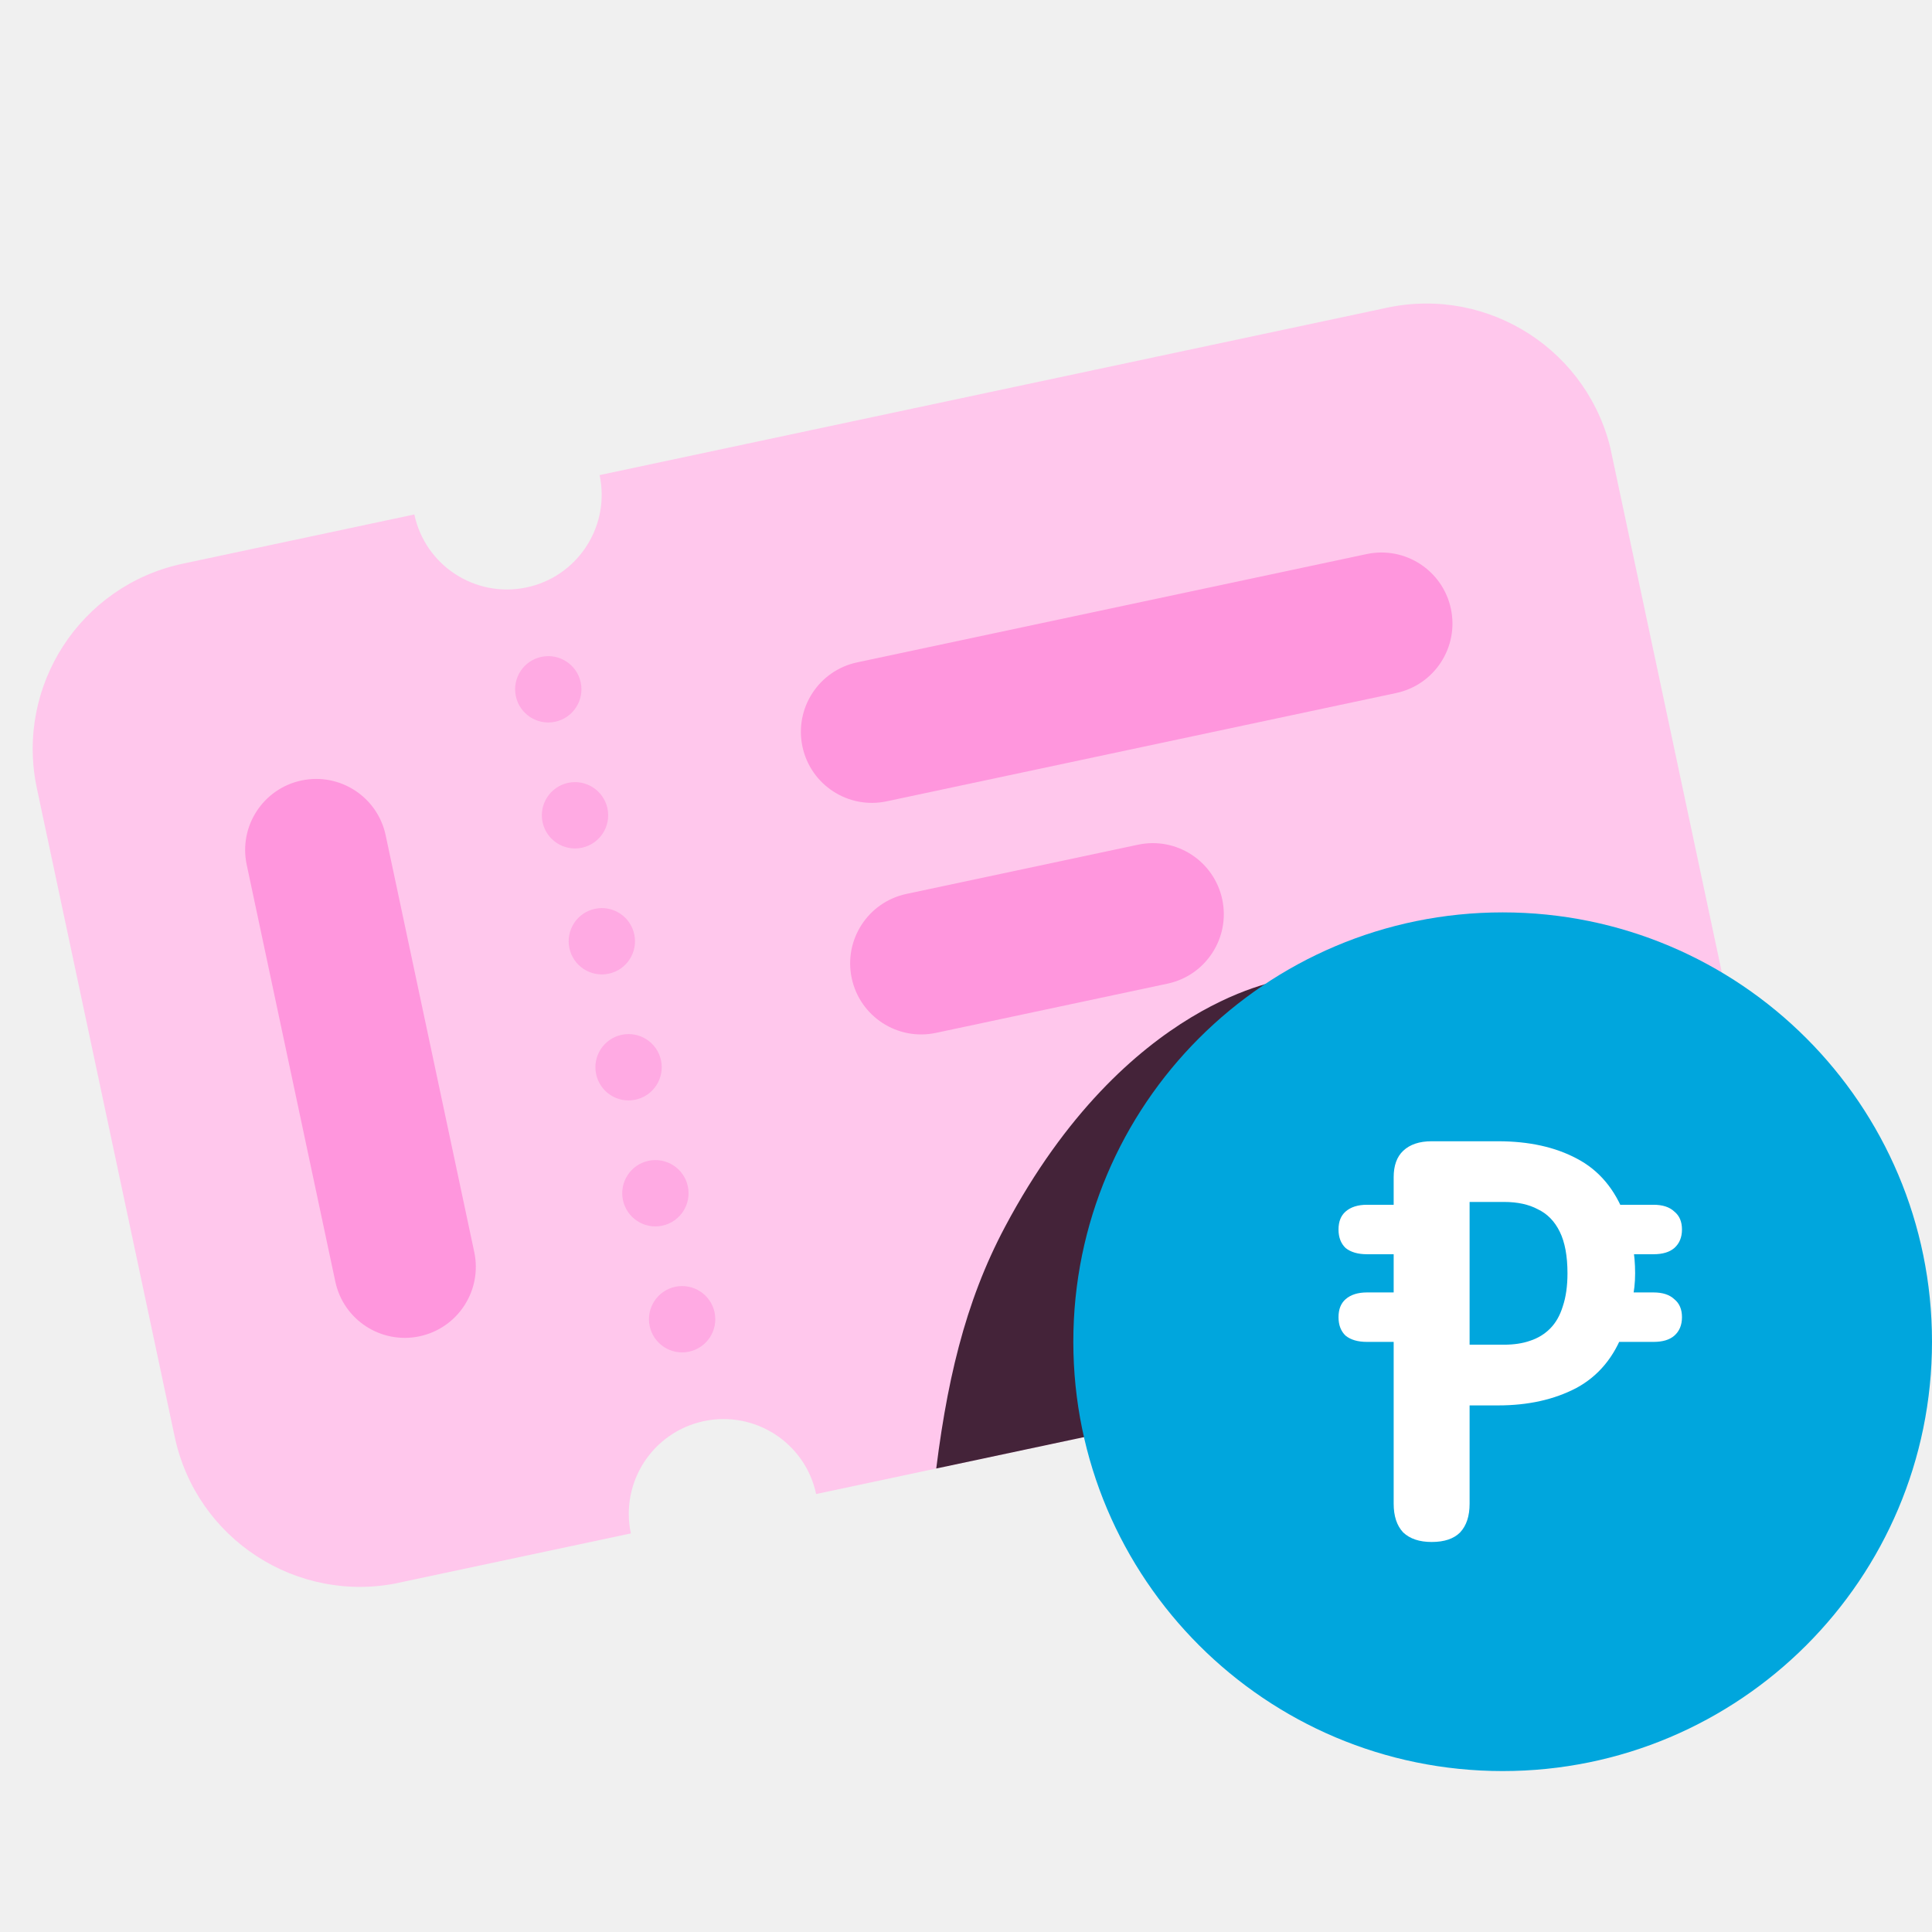
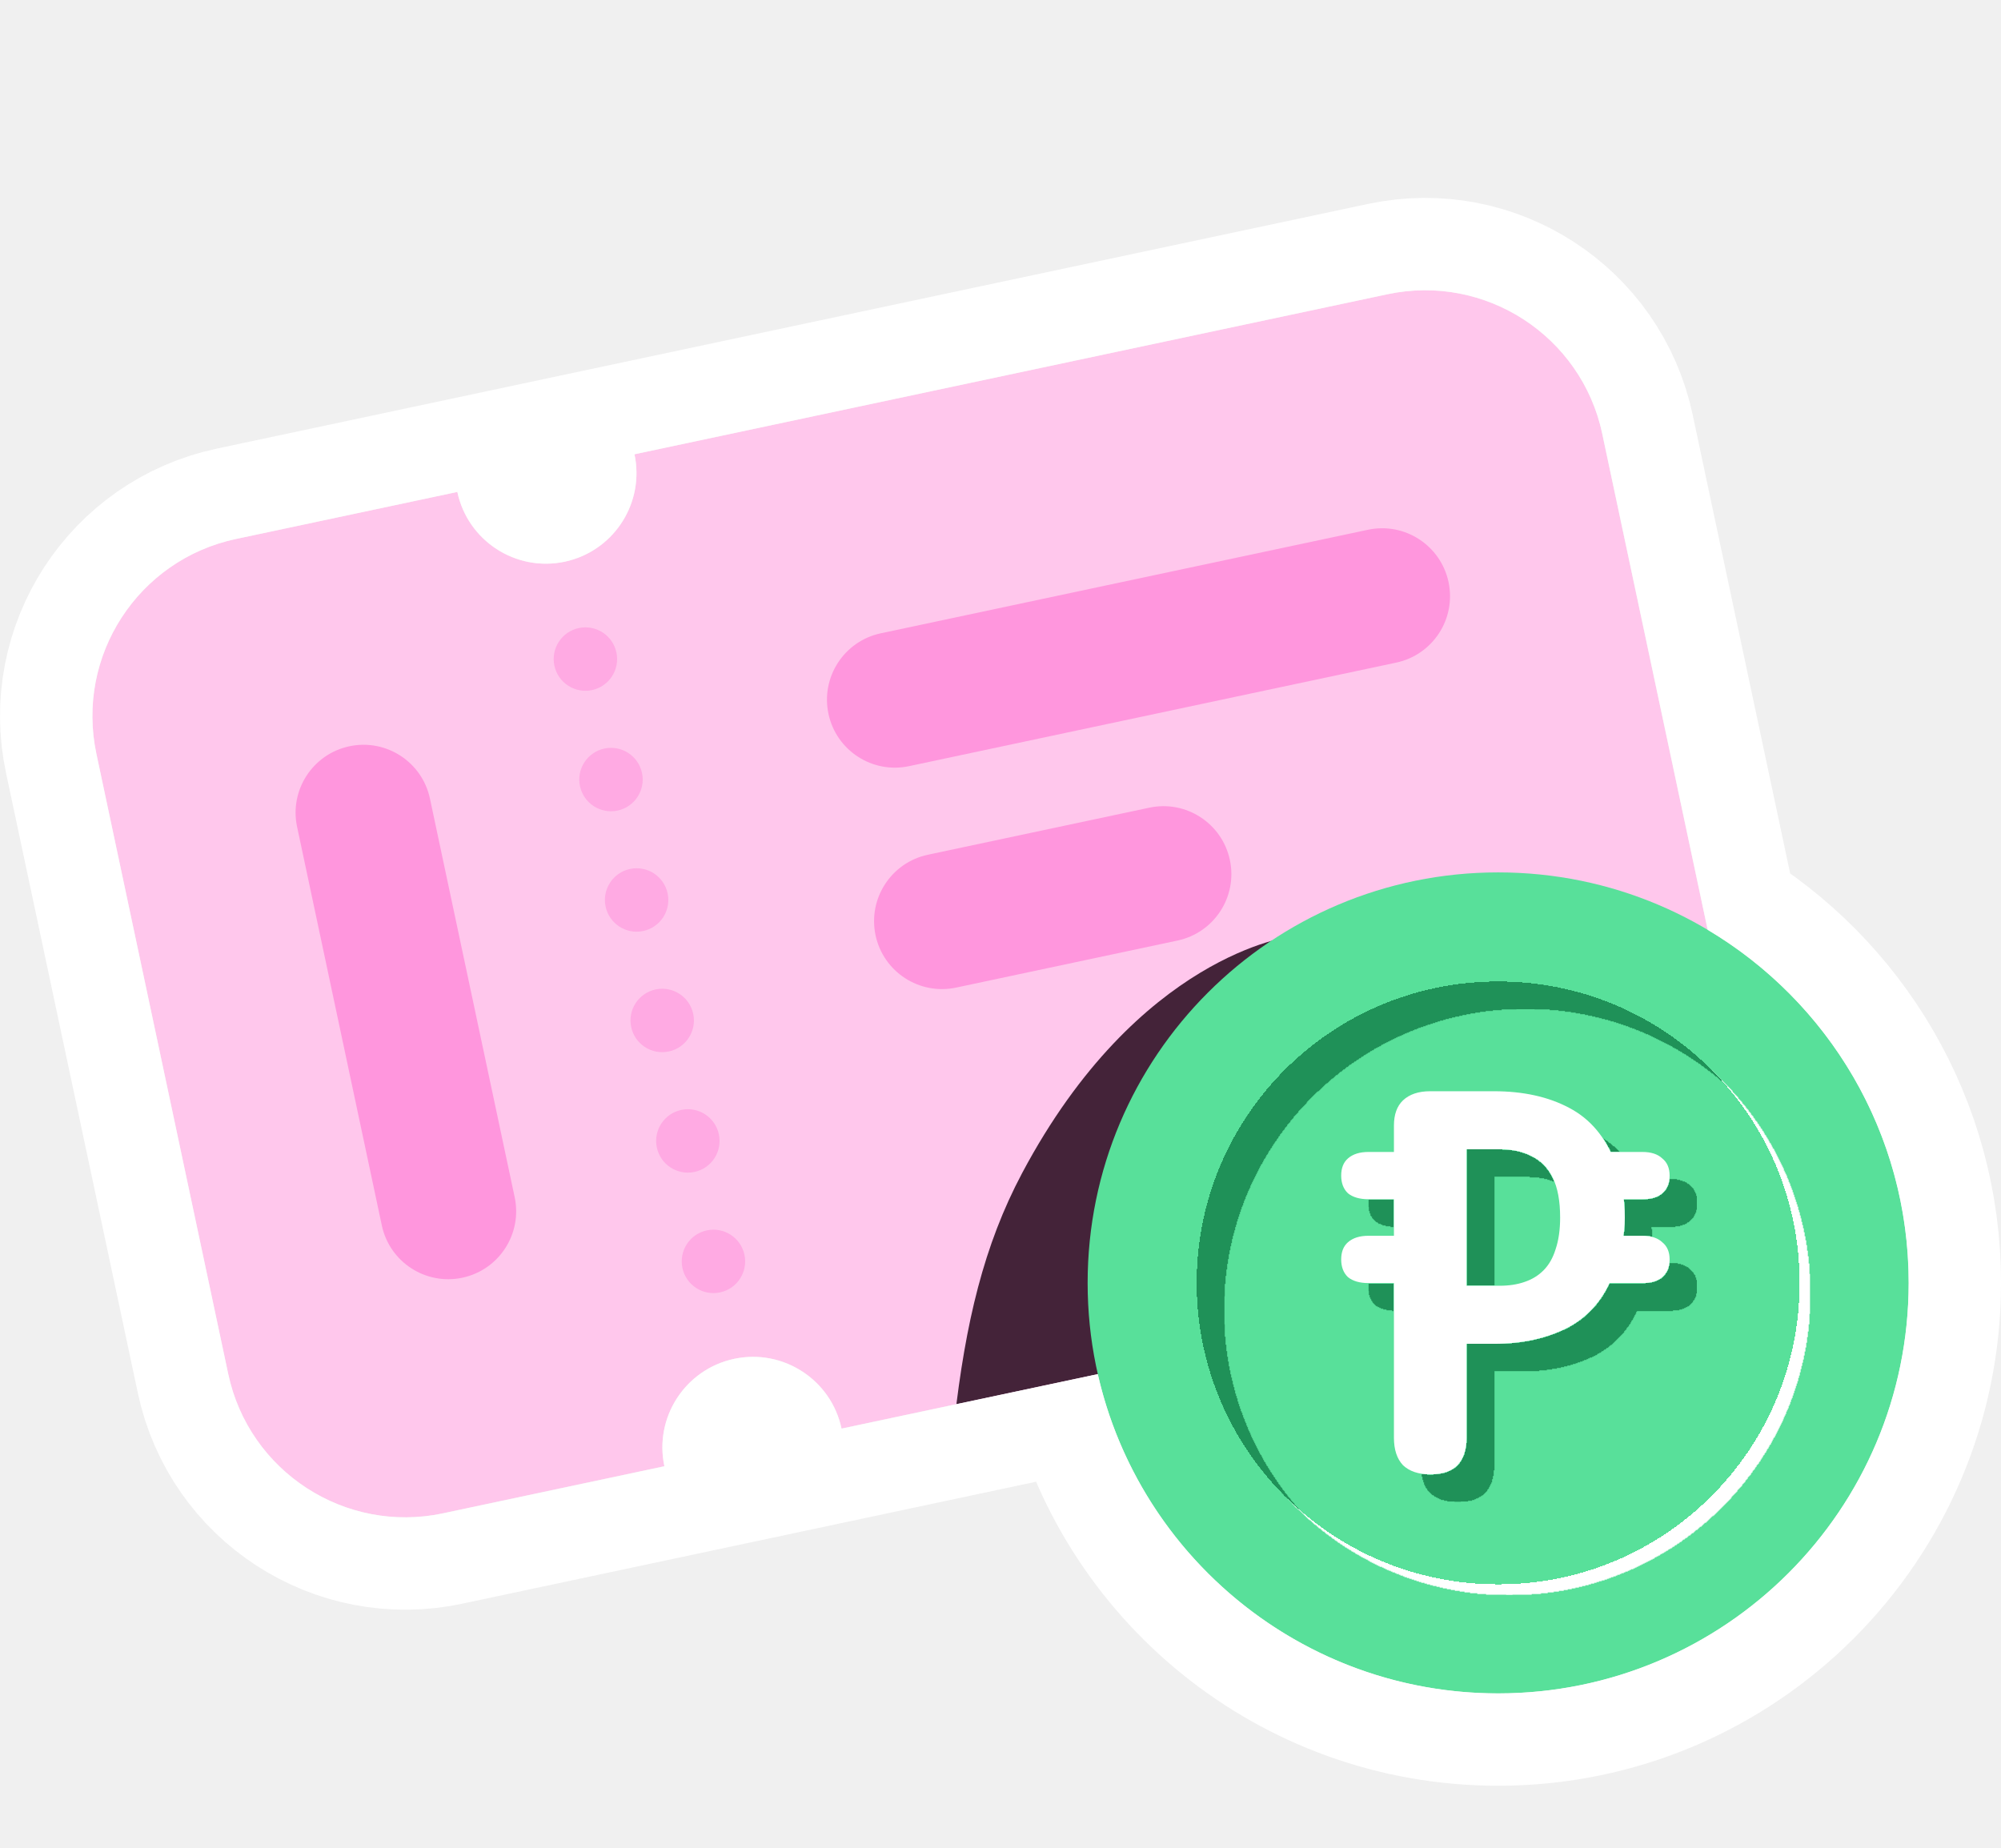
- <svg xmlns="http://www.w3.org/2000/svg" width="80" height="80" viewBox="0 0 80 80" fill="none">
-   <g transform="rotate(-12 36.980 39.138)">
-     <svg x="3.646" y="17.569" width="66.667" height="43.137" viewBox="0 0 66.667 43.137">
-       <g id="numc134185" clip-path="url(#numc90974)">
-         <path id="numc543304" d="M17.652 0.002C17.652 2.168 19.407 3.923 21.573 3.923C23.671 3.923 25.385 2.275 25.49 0.203L25.495 0.002L58.829 0.002C63.16 0.002 66.672 3.514 66.672 7.846V35.297C66.671 39.628 63.16 43.14 58.829 43.14H25.493V43.139C25.493 40.973 23.737 39.218 21.571 39.218C19.405 39.218 17.65 40.973 17.65 43.139V43.14H7.848C3.517 43.14 0.006 39.628 0.006 35.297L0.006 7.846C0.006 3.514 3.517 0.002 7.848 0.002L17.652 0.002Z" fill="#FFC7EC" />
-         <g id="numc129502" opacity="0.6">
-           <circle id="numc722851" cx="21.572" cy="8.237" r="1.373" fill="#FF96DD" />
-           <circle id="numc440936" cx="21.57" cy="13.57" r="1.373" fill="#FF96DD" />
-           <circle id="numc797436" cx="21.572" cy="18.903" r="1.373" fill="#FF96DD" />
-           <circle id="numc706550" cx="21.57" cy="24.236" r="1.373" fill="#FF96DD" />
-           <circle id="numc845314" cx="21.572" cy="29.57" r="1.373" fill="#FF96DD" />
-           <circle id="numc432997" cx="21.57" cy="34.903" r="1.373" fill="#FF96DD" />
+ <svg xmlns="http://www.w3.org/2000/svg" width="86.65" height="80" viewBox="-2.648 0 86.65 80" fill="none">
+   <g transform="translate(36.9795 39.1375) rotate(-12) translate(-33.3334 -21.5686)">
+     <svg width="66.667" height="43.137" viewBox="0 0 66.667 43.137" overflow="visible">
+       <g id="c_coupon" clip-path="url(#c_clip0_0_17)">
+         <path id="c_Subtract" d="M17.651 0.002C17.651 2.168 19.407 3.924 21.572 3.924C23.67 3.924 25.384 2.276 25.489 0.204L25.494 0.002H58.828C63.16 0.002 66.671 3.514 66.671 7.846V35.296C66.671 39.627 63.16 43.14 58.828 43.14H25.492V43.139C25.492 40.973 23.737 39.217 21.571 39.217C19.406 39.217 17.65 40.973 17.649 43.139V43.14H7.848C3.516 43.139 0.005 39.628 0.005 35.297V7.846C0.005 3.514 3.516 0.002 7.848 0.002H17.651Z" fill="#FFC7EC" />
+         <g id="c_Frame 1940699405" opacity="0.6">
+           <circle id="c_Ellipse 780" cx="21.571" cy="8.236" r="1.373" fill="#FF96DD" />
+           <circle id="c_Ellipse 781" cx="21.57" cy="13.57" r="1.373" fill="#FF96DD" />
+           <circle id="c_Ellipse 782" cx="21.571" cy="18.902" r="1.373" fill="#FF96DD" />
+           <circle id="c_Ellipse 784" cx="21.57" cy="24.236" r="1.373" fill="#FF96DD" />
+           <circle id="c_Ellipse 783" cx="21.572" cy="29.57" r="1.373" fill="#FF96DD" />
+           <circle id="c_Ellipse 785" cx="21.571" cy="34.903" r="1.373" fill="#FF96DD" />
        </g>
-         <rect id="numc672518" x="7.847" y="9.805" width="5.882" height="23.529" rx="2.941" fill="#FF96DD" />
-         <rect id="numc794975" x="31.373" y="9.805" width="27.451" height="5.882" rx="2.941" fill="#FF96DD" />
-         <rect id="numc270019" x="31.375" y="19.608" width="15.686" height="5.882" rx="2.941" fill="#FF96DD" />
-         <path id="numc101565" d="M35.44 33.944C42.331 25.726 48.959 26.34 48.959 26.34L38.386 49.047L28.14 49.433C28.14 49.433 29.631 45.963 30.324 43.883C31.697 39.763 33.169 36.653 35.44 33.944Z" fill="#442339" />
+         <rect id="c_Rectangle 346240835" x="7.848" y="9.805" width="5.882" height="23.529" rx="2.941" fill="#FF96DD" />
+         <rect id="c_Rectangle 346240836" x="31.373" y="9.804" width="27.451" height="5.882" rx="2.941" fill="#FF96DD" />
+         <rect id="c_Rectangle 346240837" x="31.374" y="19.608" width="15.686" height="5.882" rx="2.941" fill="#FF96DD" />
+         <path id="c_Vector 162" d="M35.439 33.944C42.331 25.726 48.959 26.34 48.959 26.34L38.385 49.046L28.14 49.433C28.14 49.433 29.631 45.963 30.324 43.883C31.696 39.763 33.168 36.653 35.439 33.944Z" fill="#442339" />
      </g>
      <defs>
-         <clipPath id="numc90974">
+         <clipPath id="c_clip0_0_17">
          <rect width="66.667" height="43.137" fill="white" />
        </clipPath>
      </defs>
    </svg>
  </g>
-   <svg x="44.444" y="37.78" width="35.556" height="35.556" viewBox="0 0 35.556 35.556">
-     <g id="numb14236">
-       <circle id="numb187121" cx="17.778" cy="17.778" r="17.778" fill="#00A6DD" />
-       <circle id="numb776918" cx="17.777" cy="17.778" r="13.037" fill="#00A6DD" />
-       <path id="numb870966" d="M14.837 26.07C14.33 26.07 13.937 25.938 13.658 25.674C13.396 25.395 13.265 24.999 13.265 24.487V17.785H12.16C11.783 17.785 11.489 17.7 11.276 17.529C11.079 17.343 10.981 17.087 10.981 16.761C10.981 16.435 11.079 16.187 11.276 16.016C11.489 15.83 11.783 15.737 12.16 15.737H13.265V14.155H12.16C11.783 14.155 11.489 14.069 11.276 13.899C11.079 13.712 10.981 13.456 10.981 13.131C10.981 12.805 11.079 12.557 11.276 12.386C11.489 12.2 11.783 12.107 12.16 12.107H13.265V10.966C13.265 10.485 13.396 10.121 13.658 9.873C13.937 9.609 14.33 9.477 14.837 9.477H17.588C18.866 9.477 19.955 9.717 20.855 10.198C21.772 10.679 22.436 11.471 22.845 12.572L22.133 12.107H24.024C24.401 12.107 24.687 12.2 24.884 12.386C25.097 12.557 25.203 12.805 25.203 13.131C25.203 13.456 25.097 13.712 24.884 13.899C24.687 14.069 24.401 14.155 24.024 14.155H22.845L23.164 13.806C23.23 14.162 23.263 14.542 23.263 14.946C23.263 15.334 23.222 15.706 23.14 16.063L22.845 15.737H24.024C24.401 15.737 24.687 15.83 24.884 16.016C25.097 16.187 25.203 16.435 25.203 16.761C25.203 17.087 25.097 17.343 24.884 17.529C24.687 17.7 24.401 17.785 24.024 17.785H22.157L22.796 17.32C22.403 18.405 21.748 19.197 20.831 19.693C19.914 20.174 18.833 20.415 17.588 20.415H16.409V24.487C16.409 24.999 16.278 25.395 16.016 25.674C15.754 25.938 15.361 26.07 14.837 26.07ZM16.409 17.901H17.834C18.244 17.901 18.604 17.847 18.915 17.738C19.242 17.63 19.521 17.459 19.75 17.226C19.979 16.994 20.151 16.691 20.266 16.319C20.397 15.931 20.462 15.473 20.462 14.946C20.462 14.232 20.356 13.658 20.143 13.224C19.93 12.789 19.627 12.479 19.234 12.293C18.858 12.091 18.391 11.99 17.834 11.99H16.409V17.901Z" fill="white" />
+   <svg x="44.45" y="37.78" width="36.741" height="36.741" viewBox="0 0 36.741 36.741" overflow="visible">
+     <g id="b_Frame 1940699406">
+       <g id="b_Ellipse 786" filter="url(#b_filter0_d_0_13)">
+         <circle cx="17.778" cy="17.778" r="17.778" fill="#58E09A" />
+       </g>
+       <g id="b_Ellipse 787" filter="url(#b_filter1_di_0_13)">
+         <circle cx="17.776" cy="17.778" r="13.037" fill="#58E09A" />
+       </g>
+       <g id="b_â±" filter="url(#b_filter2_d_0_13)">
+         <path d="M14.836 26.069C14.329 26.069 13.935 25.938 13.657 25.674C13.395 25.395 13.264 24.999 13.264 24.487V17.785H12.159C11.782 17.785 11.487 17.7 11.274 17.529C11.078 17.343 10.98 17.087 10.98 16.761C10.98 16.435 11.078 16.187 11.274 16.016C11.487 15.83 11.782 15.737 12.159 15.737H13.264V14.154H12.159C11.782 14.154 11.487 14.069 11.274 13.898C11.078 13.712 10.98 13.456 10.98 13.13C10.98 12.805 11.078 12.556 11.274 12.386C11.487 12.2 11.782 12.107 12.159 12.107H13.264V10.966C13.264 10.485 13.395 10.121 13.657 9.872C13.935 9.609 14.329 9.477 14.836 9.477H17.587C18.864 9.477 19.953 9.717 20.854 10.198C21.771 10.679 22.434 11.47 22.844 12.572L22.131 12.107H24.023C24.399 12.107 24.686 12.2 24.883 12.386C25.096 12.556 25.202 12.805 25.202 13.13C25.202 13.456 25.096 13.712 24.883 13.898C24.686 14.069 24.399 14.154 24.023 14.154H22.844L23.163 13.805C23.229 14.162 23.261 14.542 23.261 14.946C23.261 15.334 23.221 15.706 23.139 16.063L22.844 15.737H24.023C24.399 15.737 24.686 15.83 24.883 16.016C25.096 16.187 25.202 16.435 25.202 16.761C25.202 17.087 25.096 17.343 24.883 17.529C24.686 17.7 24.399 17.785 24.023 17.785H22.156L22.795 17.319C22.402 18.405 21.747 19.197 20.83 19.693C19.913 20.174 18.832 20.415 17.587 20.415H16.408V24.487C16.408 24.999 16.277 25.395 16.015 25.674C15.753 25.938 15.36 26.069 14.836 26.069ZM16.408 17.901H17.833C18.242 17.901 18.602 17.847 18.914 17.738C19.241 17.63 19.52 17.459 19.749 17.226C19.978 16.994 20.15 16.691 20.265 16.319C20.396 15.931 20.461 15.473 20.461 14.946C20.461 14.232 20.355 13.658 20.142 13.224C19.929 12.789 19.626 12.479 19.233 12.293C18.856 12.091 18.39 11.99 17.833 11.99H16.408V17.901Z" fill="white" />
+       </g>
+     </g>
+     <defs>
+       <filter id="b_filter0_d_0_13" x="0" y="0" width="36.741" height="36.741" filterUnits="userSpaceOnUse" color-interpolation-filters="sRGB">
+         <feFlood flood-opacity="0" result="BackgroundImageFix" />
+         <feColorMatrix in="SourceAlpha" type="matrix" values="0 0 0 0 0 0 0 0 0 0 0 0 0 0 0 0 0 0 127 0" result="hardAlpha" />
+         <feOffset dx="1.185" dy="1.185" />
+         <feComposite in2="hardAlpha" operator="out" />
+         <feColorMatrix type="matrix" values="0 0 0 0 0 0 0 0 0 0.333 0 0 0 0 0.443 0 0 0 1 0" />
+         <feBlend mode="normal" in2="BackgroundImageFix" result="effect1_dropShadow_0_13" />
+         <feBlend mode="normal" in="SourceGraphic" in2="effect1_dropShadow_0_13" result="shape" />
+       </filter>
+       <filter id="b_filter1_di_0_13" x="4.739" y="4.741" width="26.548" height="26.548" filterUnits="userSpaceOnUse" color-interpolation-filters="sRGB">
+         <feFlood flood-opacity="0" result="BackgroundImageFix" />
+         <feColorMatrix in="SourceAlpha" type="matrix" values="0 0 0 0 0 0 0 0 0 0 0 0 0 0 0 0 0 0 127 0" result="hardAlpha" />
+         <feOffset dx="0.474" dy="0.474" />
+         <feComposite in2="hardAlpha" operator="out" />
+         <feColorMatrix type="matrix" values="0 0 0 0 1 0 0 0 0 1 0 0 0 0 1 0 0 0 1 0" />
+         <feBlend mode="normal" in2="BackgroundImageFix" result="effect1_dropShadow_0_13" />
+         <feBlend mode="normal" in="SourceGraphic" in2="effect1_dropShadow_0_13" result="shape" />
+         <feColorMatrix in="SourceAlpha" type="matrix" values="0 0 0 0 0 0 0 0 0 0 0 0 0 0 0 0 0 0 127 0" result="hardAlpha" />
+         <feOffset dx="1.185" dy="1.185" />
+         <feComposite in2="hardAlpha" operator="arithmetic" k2="-1" k3="1" />
+         <feColorMatrix type="matrix" values="0 0 0 0 0.122 0 0 0 0 0.569 0 0 0 0 0.345 0 0 0 1 0" />
+         <feBlend mode="normal" in2="shape" result="effect2_innerShadow_0_13" />
+       </filter>
+       <filter id="b_filter2_d_0_13" x="10.98" y="9.477" width="15.407" height="17.778" filterUnits="userSpaceOnUse" color-interpolation-filters="sRGB">
+         <feFlood flood-opacity="0" result="BackgroundImageFix" />
+         <feColorMatrix in="SourceAlpha" type="matrix" values="0 0 0 0 0 0 0 0 0 0 0 0 0 0 0 0 0 0 127 0" result="hardAlpha" />
+         <feOffset dx="1.185" dy="1.185" />
+         <feComposite in2="hardAlpha" operator="out" />
+         <feColorMatrix type="matrix" values="0 0 0 0 0.122 0 0 0 0 0.569 0 0 0 0 0.345 0 0 0 1 0" />
+         <feBlend mode="normal" in2="BackgroundImageFix" result="effect1_dropShadow_0_13" />
+         <feBlend mode="normal" in="SourceGraphic" in2="effect1_dropShadow_0_13" result="shape" />
+       </filter>
+     </defs>
+   </svg>
+   <svg x="-2.648" y="0" width="86.651" height="80" viewBox="0 0 86.651 80" overflow="visible">
+     <g id="o_number discount">
+       <mask id="o_stroke0_0_4" maskUnits="userSpaceOnUse" x="-0.999" y="7.57" width="88" height="70" fill="black">
+         <rect fill="white" x="-0.999" y="7.57" width="88" height="70" />
+         <path d="M60.081 12.743C64.318 11.842 68.483 14.548 69.384 18.785L73.949 40.267C79.159 43.367 82.651 49.053 82.651 55.556C82.651 65.374 74.692 73.333 64.874 73.334C56.415 73.334 49.335 67.425 47.537 59.51L36.442 61.869V61.868C35.992 59.749 33.91 58.397 31.792 58.847C29.673 59.297 28.32 61.38 28.77 63.498L28.771 63.499L19.183 65.538C14.947 66.438 10.783 63.733 9.882 59.497L4.174 32.645C3.273 28.408 5.978 24.243 10.215 23.342L19.804 21.304C20.254 23.422 22.337 24.775 24.455 24.325C26.507 23.888 27.84 21.92 27.512 19.872L27.475 19.673L60.081 12.743Z" />
+       </mask>
+       <path id="o_Union" d="M60.081 12.743C64.318 11.842 68.483 14.548 69.384 18.785L73.949 40.267C79.159 43.367 82.651 49.053 82.651 55.556C82.651 65.374 74.692 73.333 64.874 73.334C56.415 73.334 49.335 67.425 47.537 59.51L36.442 61.869V61.868C35.992 59.749 33.91 58.397 31.792 58.847C29.673 59.297 28.32 61.38 28.77 63.498L28.771 63.499L19.183 65.538C14.947 66.438 10.783 63.733 9.882 59.497L4.174 32.645C3.273 28.408 5.978 24.243 10.215 23.342L19.804 21.304C20.254 23.422 22.337 24.775 24.455 24.325C26.507 23.888 27.84 21.92 27.512 19.872L27.475 19.673L60.081 12.743Z" stroke-width="8" stroke="white" mask="url(#o_stroke0_0_4)" />
    </g>
  </svg>
</svg>
